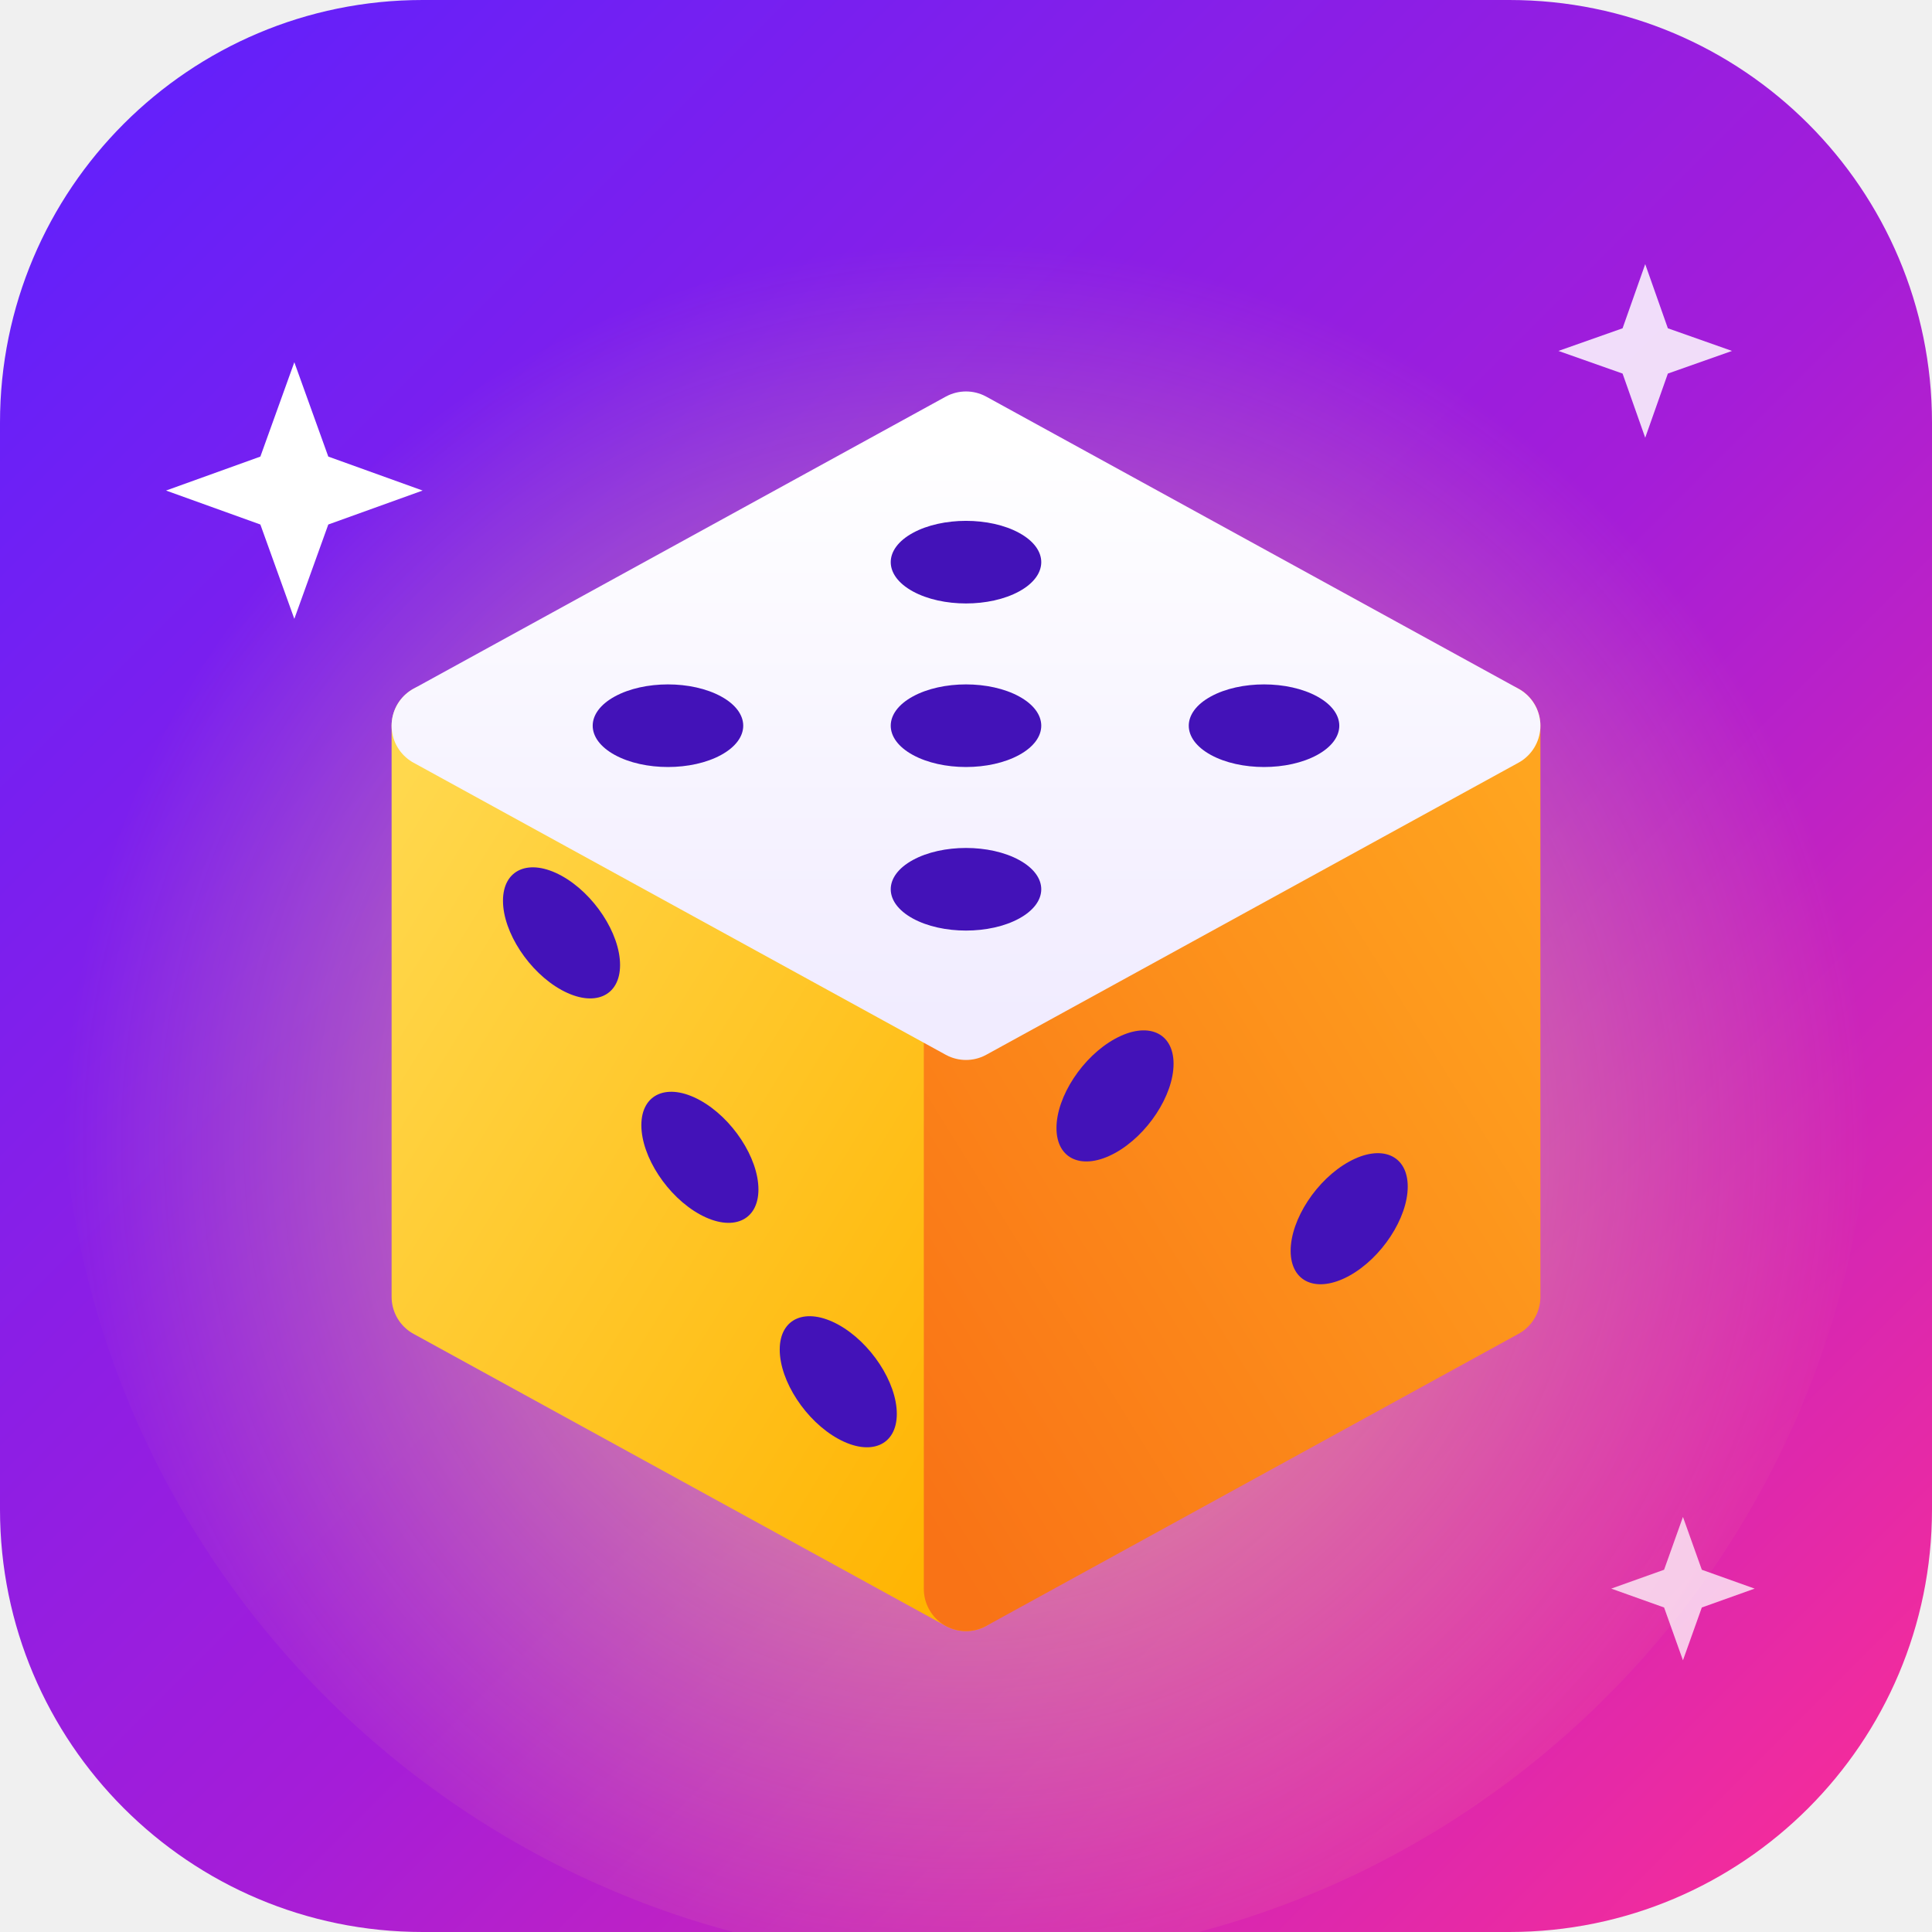
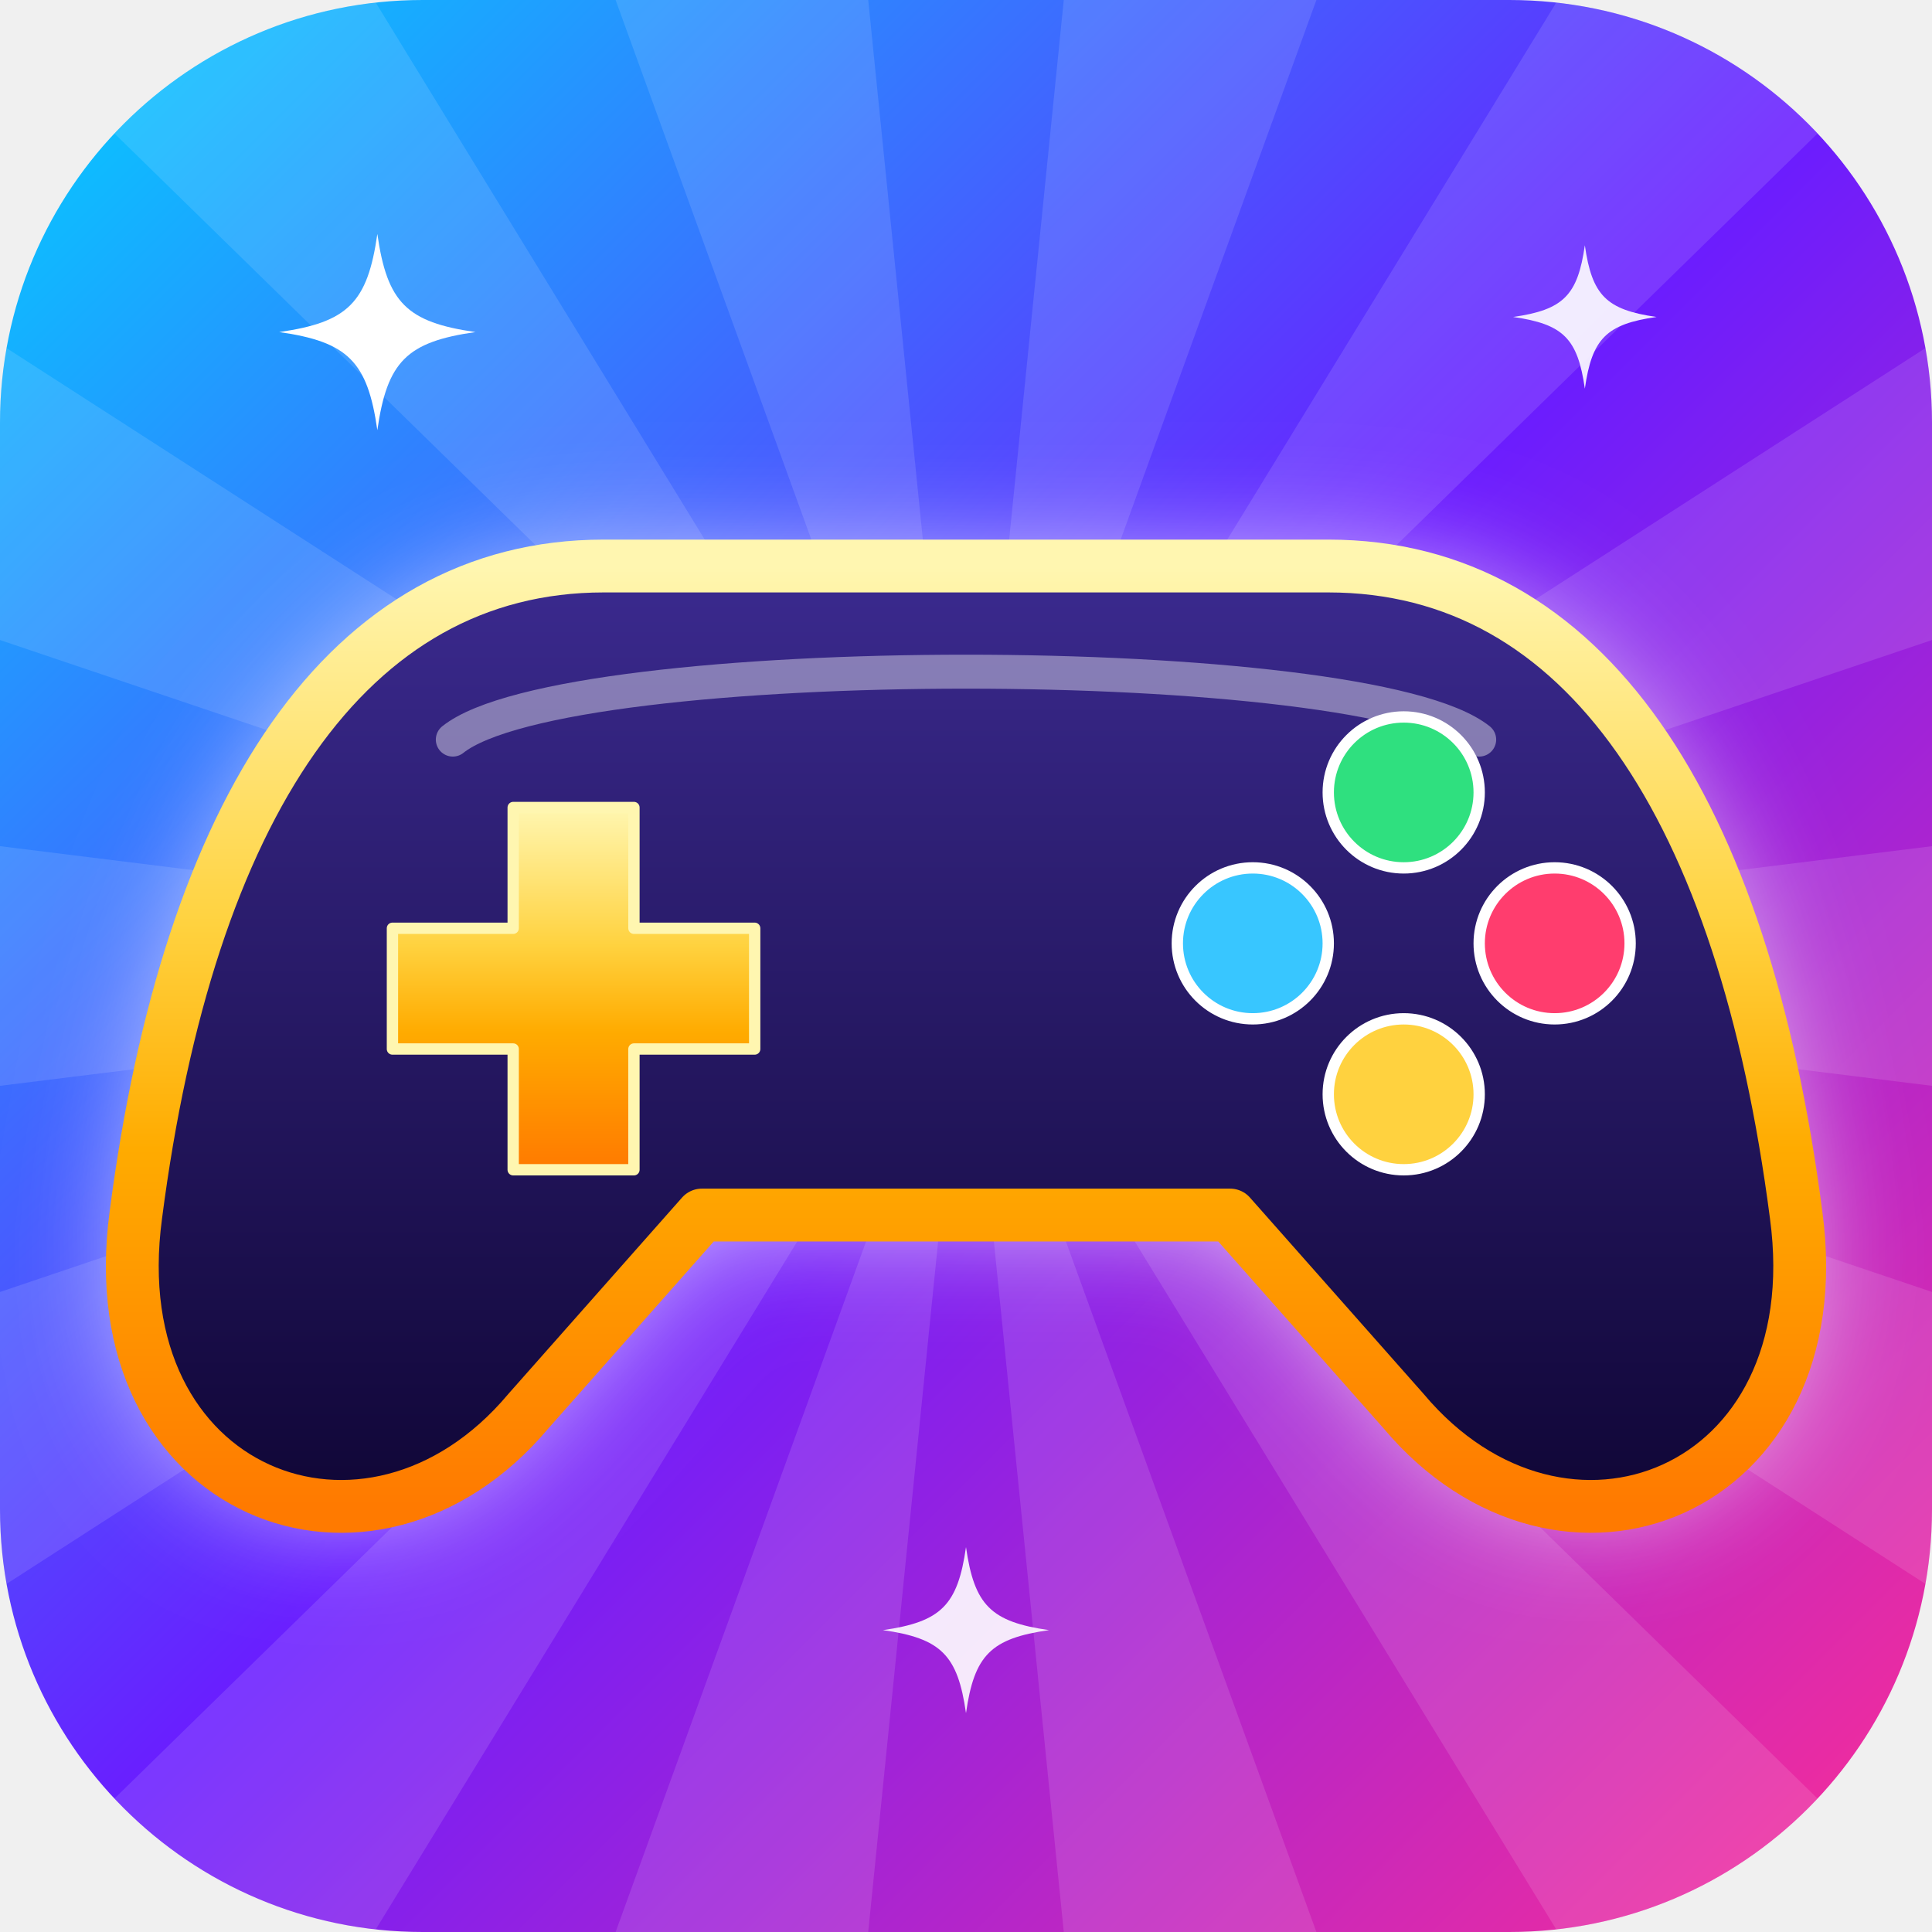
<svg xmlns="http://www.w3.org/2000/svg" viewBox="0 0 512 512">
  <defs>
    <linearGradient id="bg" x1="0" y1="0" x2="1" y2="1">
-       <stop offset="0" stop-color="#5b21ff" />
-       <stop offset=".55" stop-color="#a51dd8" />
+       <stop offset="0" stop-color="#00d4ff" />
+       <stop offset=".5" stop-color="#6a1dff" />
      <stop offset="1" stop-color="#ff2e93" />
    </linearGradient>
-     <radialGradient id="glow" cx=".5" cy=".55" r=".5">
-       <stop offset="0" stop-color="#ffe37a" stop-opacity=".75" />
-       <stop offset="1" stop-color="#ffe37a" stop-opacity="0" />
-     </radialGradient>
-     <linearGradient id="top" x1="0" y1="0" x2="0" y2="1">
-       <stop offset="0" stop-color="#ffffff" />
-       <stop offset="1" stop-color="#f1ecff" />
+     <linearGradient id="pad" x1="0" y1="0" x2="0" y2="1">
+       <stop offset="0" stop-color="#3b2a8f" />
+       <stop offset="1" stop-color="#100636" />
    </linearGradient>
-     <linearGradient id="left" x1="0" y1="0" x2="1" y2="1">
-       <stop offset="0" stop-color="#ffd84d" />
-       <stop offset="1" stop-color="#ffb300" />
+     <linearGradient id="gold" x1="0" y1="0" x2="0" y2="1">
+       <stop offset="0" stop-color="#fff6b0" />
+       <stop offset=".38" stop-color="#ffd23f" />
+       <stop offset=".62" stop-color="#ffab00" />
+       <stop offset="1" stop-color="#ff7a00" />
    </linearGradient>
-     <linearGradient id="right" x1="1" y1="0" x2="0" y2="1">
-       <stop offset="0" stop-color="#ffa51f" />
-       <stop offset="1" stop-color="#f97316" />
-     </linearGradient>
+     <filter id="glow" x="-40%" y="-40%" width="180%" height="180%">
+       <feGaussianBlur stdDeviation="16" />
+     </filter>
+     <clipPath id="tile">
+       <rect width="512" height="512" rx="112" />
+     </clipPath>
  </defs>
-   <rect width="512" height="512" rx="112" fill="url(#bg)" />
-   <circle cx="256" cy="280" r="240" fill="url(#glow)" />
-   <g fill="#fff">
-     <path d="M78 96l9 25 25 9-25 9-9 25-9-25-25-9 25-9z" />
-     <path d="M436 70l6 17 17 6-17 6-6 17-6-17-17-6 17-6z" opacity=".85" />
-     <path d="M446 402l5 14 14 5-14 5-5 14-5-14-14-5 14-5z" opacity=".75" />
+   <g clip-path="url(#tile)">
+     <rect width="512" height="512" fill="url(#bg)" />
+     <path d="M256 256L672.8 204.3L672.8 307.7Z" fill="#fff" opacity="0.12" />
+     <path d="M256 256L654.0 390.3L609.1 483.4Z" fill="#fff" opacity="0.12" />
+     <path d="M256 256L556.3 549.6L475.4 614.1Z" fill="#fff" opacity="0.12" />
+     <path d="M256 256L399.2 650.8L298.3 673.9Z" fill="#fff" opacity="0.12" />
+     <path d="M256 256L213.7 673.9L112.8 650.8Z" fill="#fff" opacity="0.12" />
+     <path d="M256 256L36.6 614.1L-44.3 549.6Z" fill="#fff" opacity="0.12" />
+     <path d="M256 256L-97.1 483.4L-142.0 390.3Z" fill="#fff" opacity="0.12" />
+     <path d="M256 256L-160.8 307.7L-160.8 204.3Z" fill="#fff" opacity="0.12" />
+     <path d="M256 256L-142.0 121.7L-97.1 28.6Z" fill="#fff" opacity="0.12" />
+     <path d="M256 256L-44.3 -37.6L36.6 -102.1Z" fill="#fff" opacity="0.12" />
+     <path d="M256 256L112.8 -138.8L213.7 -161.9Z" fill="#fff" opacity="0.12" />
+     <path d="M256 256L298.3 -161.9L399.2 -138.8Z" fill="#fff" opacity="0.12" />
+     <path d="M256 256L475.4 -102.1L556.3 -37.6Z" fill="#fff" opacity="0.12" />
+     <path d="M256 256L609.1 28.6L654.0 121.7Z" fill="#fff" opacity="0.12" />
  </g>
-   <g transform="translate(256 268) scale(.86) translate(-256 -274)" stroke-linejoin="round" stroke-width="26">
-     <path d="M92 186L256 276V452L92 362Z" fill="url(#left)" stroke="url(#left)" />
-     <path d="M420 186L256 276V452L420 362Z" fill="url(#right)" stroke="url(#right)" />
-     <path d="M256 96L420 186L256 276L92 186Z" fill="url(#top)" stroke="url(#top)" />
-     <g fill="#4312b8" stroke="none">
-       <g transform="matrix(164 90 -164 90 256 96)">
-         <ellipse cx=".22" cy=".22" rx=".1" ry=".1" />
-         <ellipse cx=".78" cy=".22" rx=".1" ry=".1" />
-         <ellipse cx=".5" cy=".5" rx=".1" ry=".1" />
-         <ellipse cx=".22" cy=".78" rx=".1" ry=".1" />
-         <ellipse cx=".78" cy=".78" rx=".1" ry=".1" />
-       </g>
-       <g transform="matrix(164 90 0 176 92 186)">
-         <ellipse cx=".24" cy=".24" rx=".11" ry=".1" />
-         <ellipse cx=".5" cy=".5" rx=".11" ry=".1" />
-         <ellipse cx=".76" cy=".76" rx=".11" ry=".1" />
-       </g>
-       <g transform="matrix(164 -90 0 176 256 276)">
-         <ellipse cx=".28" cy=".28" rx=".11" ry=".1" />
-         <ellipse cx=".72" cy=".72" rx=".11" ry=".1" />
-       </g>
-     </g>
+   <g id="body">
+     <path id="p" d="M160 150H352C420 150 462 214 476 322C486 396 414 424 372 374L326 322H186L140 374C98 424 26 396 36 322C50 214 92 150 160 150Z" fill="#fff" filter="url(#glow)" opacity=".75" />
+     <path d="M160 150H352C420 150 462 214 476 322C486 396 414 424 372 374L326 322H186L140 374C98 424 26 396 36 322C50 214 92 150 160 150Z" fill="url(#pad)" stroke="url(#gold)" stroke-width="14" stroke-linejoin="round" />
  </g>
+   <path d="M120 196C150 172 362 172 392 196" fill="none" stroke="#fff" stroke-width="9" stroke-linecap="round" opacity=".4" />
+   <path d="M136 214H168V246H200V278H168V310H136V278H104V246H136Z" fill="url(#gold)" stroke="#fff6b0" stroke-width="3" stroke-linejoin="round" />
+   <circle cx="372" cy="210" r="20" fill="#2fe07f" stroke="#fff" stroke-width="3" />
+   <circle cx="412" cy="250" r="20" fill="#ff3d6e" stroke="#fff" stroke-width="3" />
+   <circle cx="372" cy="290" r="20" fill="#ffd23f" stroke="#fff" stroke-width="3" />
+   <circle cx="332" cy="250" r="20" fill="#38c6ff" stroke="#fff" stroke-width="3" />
+   <path transform="translate(100 88) scale(1.3)" d="M0-20C2-6 6-2 20 0 6 2 2 6 0 20-2 6-6 2-20 0-6-2-2-6 0-20Z" fill="#fff" opacity="1" />
+   <path transform="translate(420 84) scale(0.95)" d="M0-20C2-6 6-2 20 0 6 2 2 6 0 20-2 6-6 2-20 0-6-2-2-6 0-20Z" fill="#fff" opacity="0.9" />
+   <path transform="translate(256 432) scale(1.1)" d="M0-20C2-6 6-2 20 0 6 2 2 6 0 20-2 6-6 2-20 0-6-2-2-6 0-20Z" fill="#fff" opacity="0.9" />
</svg>
